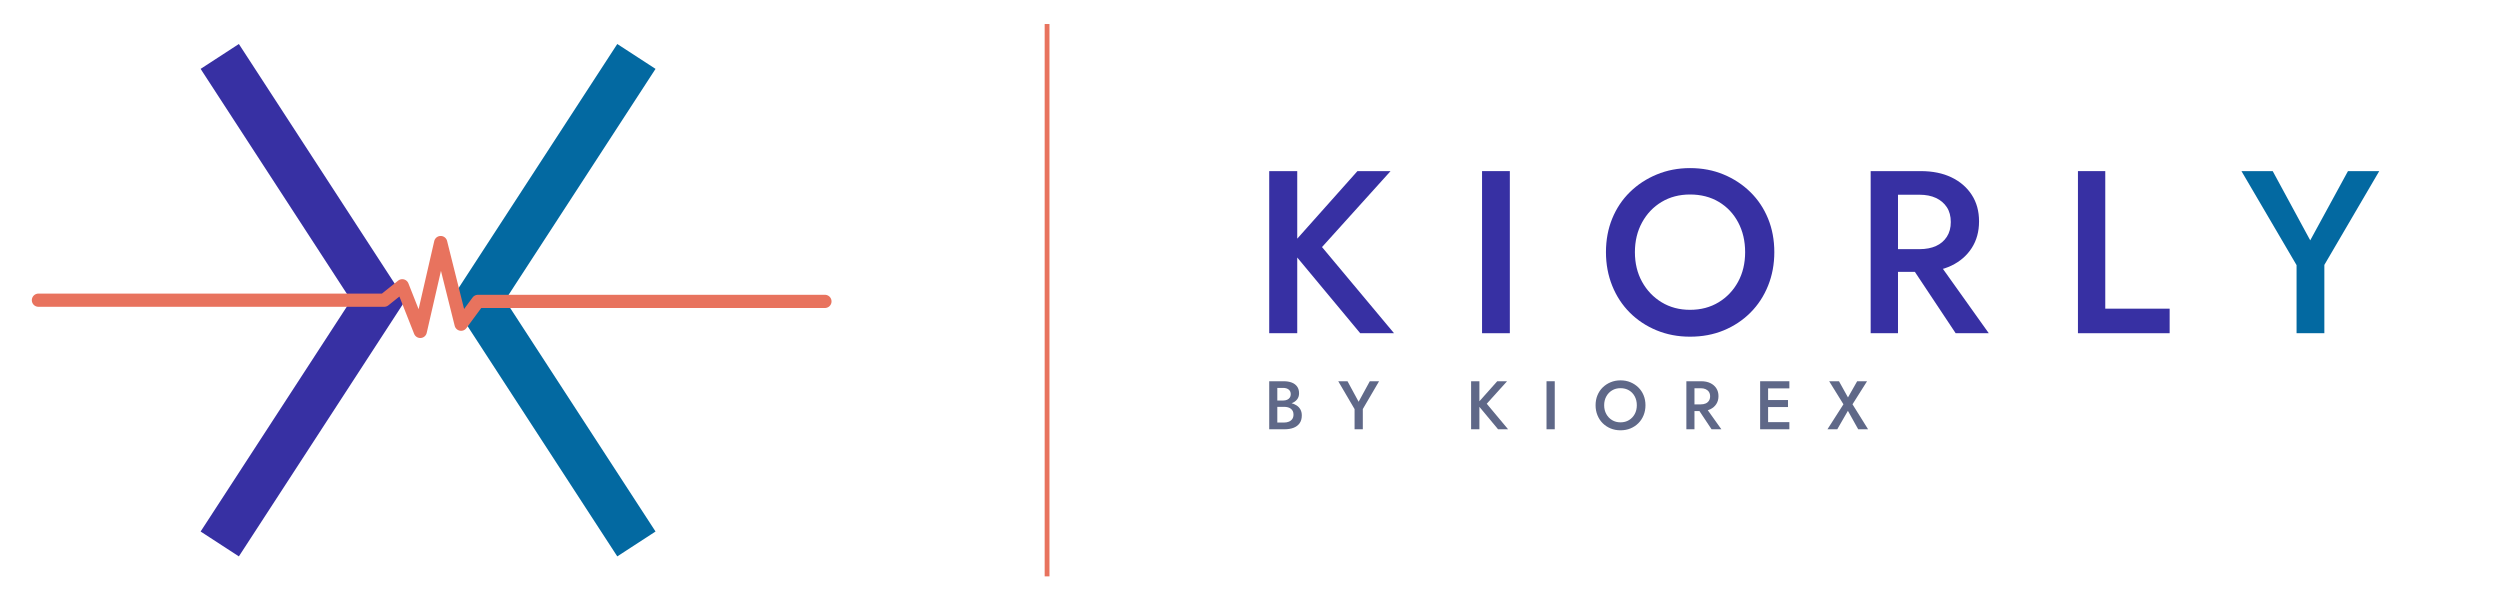
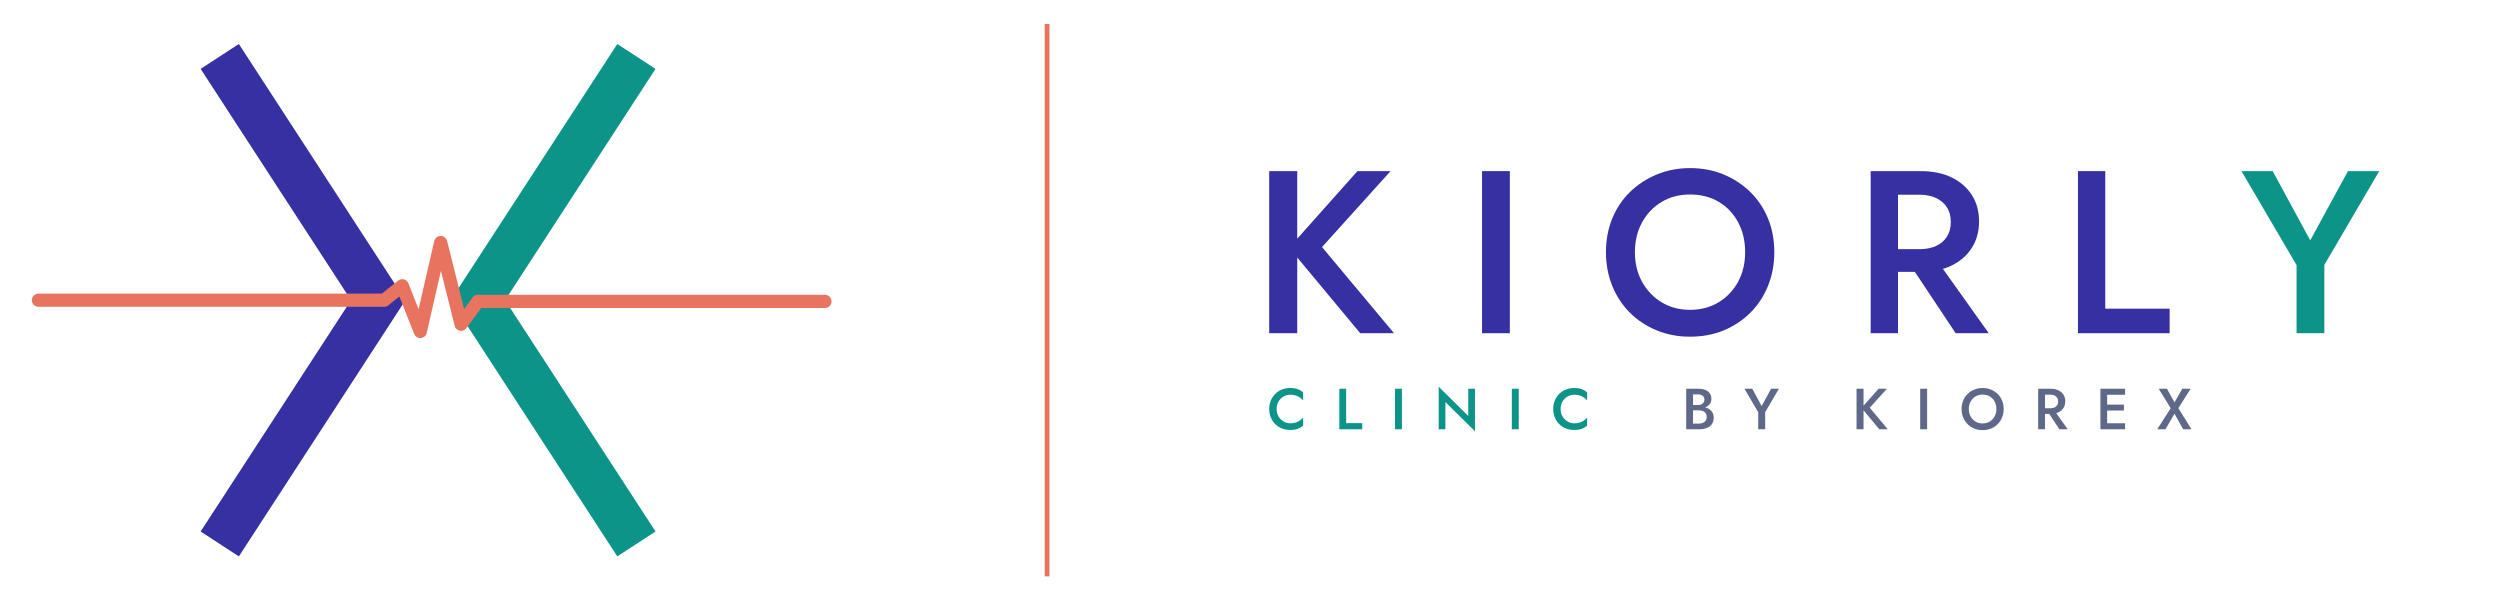
- <svg xmlns="http://www.w3.org/2000/svg" viewBox="190 190 2082 500" role="img" aria-label="Kiorly by Kiorex">
+ <svg xmlns="http://www.w3.org/2000/svg" viewBox="190 190 2082 500" role="img" aria-label="Kiorly Clinic by Kiorex">
  <polyline points="373,237 505,440 373,643" fill="none" stroke="#3730A3" stroke-width="38" />
-   <polyline points="720,237 588,440 720,643" fill="none" stroke="#0369A1" stroke-width="38" />
+   <polyline points="720,237 588,440 720,643" fill="none" stroke="#0D9488" stroke-width="38" />
  <path d="M222 440 H510 L525 428 L540 466 L557 392 L574 460 L588 441 H877" fill="none" stroke="#E8735E" stroke-width="11" stroke-linejoin="round" stroke-linecap="round" />
  <line x1="1062" y1="210" x2="1062" y2="670" stroke="#E8735E" stroke-width="4" />
  <path fill="#3730A3" d="M23.34-135L0-135L0 0L23.34 0L23.34-135ZM101.06-135L73.48-135L16.59-71.16L75.79 0L103.95 0L43.97-71.74L101.06-135Z" transform="translate(1247 467.5)" />
  <path fill="#3730A3" d="M200.39-135L177.25-135L177.25 0L200.39 0L200.39-135Z" transform="translate(1247 467.5)" />
  <path fill="#3730A3" d="M304.55-67.50L304.55-67.50Q304.55-81.39 310.53-92.28Q316.50-103.18 326.82-109.35Q337.14-115.52 350.45-115.52L350.45-115.52Q364.14-115.52 374.46-109.35Q384.78-103.18 390.56-92.28Q396.35-81.39 396.35-67.50L396.35-67.50Q396.35-53.61 390.47-42.81Q384.58-32.01 374.26-25.75Q363.95-19.48 350.45-19.48L350.45-19.48Q337.14-19.48 326.82-25.75Q316.50-32.01 310.53-42.81Q304.55-53.61 304.55-67.50ZM280.44-67.50L280.44-67.50Q280.44-52.46 285.65-39.54Q290.85-26.61 300.30-17.16Q309.75-7.71 322.58-2.41Q335.40 2.89 350.45 2.89L350.45 2.89Q365.88 2.89 378.60-2.41Q391.33-7.71 400.78-17.16Q410.23-26.61 415.44-39.54Q420.65-52.46 420.65-67.50L420.65-67.50Q420.65-82.74 415.44-95.46Q410.23-108.19 400.69-117.55Q391.14-126.90 378.41-132.20Q365.68-137.51 350.45-137.51L350.45-137.51Q335.60-137.51 322.77-132.20Q309.95-126.90 300.40-117.55Q290.85-108.19 285.65-95.46Q280.44-82.74 280.44-67.50Z" transform="translate(1247 467.5)" />
  <path fill="#3730A3" d="M553.35-64.41L528.85-64.41L571.67 0L599.25 0L553.35-64.41ZM523.65-135L500.89-135L500.89 0L523.65 0L523.65-135ZM514.39-135L514.39-115.33L541.58-115.33Q549.49-115.33 555.27-112.63Q561.06-109.93 564.34-104.91Q567.62-99.90 567.62-92.57L567.62-92.57Q567.62-85.44 564.34-80.33Q561.06-75.21 555.27-72.61Q549.49-70.01 541.58-70.01L541.58-70.01L514.39-70.01L514.39-51.11L542.55-51.11Q557.40-51.11 568.20-56.31Q579.00-61.52 585.07-70.97Q591.15-80.42 591.15-93.15L591.15-93.15Q591.15-105.88 585.07-115.23Q579.00-124.59 568.20-129.79Q557.40-135 542.55-135L542.55-135L514.39-135Z" transform="translate(1247 467.5)" />
  <path fill="#3730A3" d="M696.27-135L673.51-135L673.51 0L749.88 0L749.88-20.44L696.27-20.44L696.27-135Z" transform="translate(1247 467.5)" />
-   <path fill="#0369A1" d="M924.43-135L898.39-135L866.96-77.34L835.71-135L809.68-135L855.58-56.70L855.58 0L878.72 0L878.72-56.89L924.43-135Z" transform="translate(1247 467.5)" />
-   <path fill="#5F6888" d="M17.36-80.81L17.36-69.62L40.69-69.62Q53.61-69.62 63.26-73.29Q72.90-76.95 78.40-83.99Q83.89-91.03 83.89-101.06L83.89-101.06Q83.89-112.63 78.40-120.15Q72.90-127.67 63.26-131.34Q53.61-135 40.69-135L40.69-135L0-135L0 0L43.01 0Q57.47 0 68.37-4.15Q79.26-8.29 85.44-16.97Q91.61-25.65 91.61-38.96L91.61-38.96Q91.61-48.60 87.75-55.54Q83.89-62.49 77.14-66.92Q70.39-71.36 61.62-73.58Q52.84-75.79 43.01-75.79L43.01-75.79L17.36-75.79L17.36-63.06L41.66-63.06Q47.44-63.06 52.26-61.81Q57.09-60.56 60.75-57.76Q64.41-54.96 66.34-50.91Q68.27-46.86 68.27-41.27L68.27-41.27Q68.27-33.75 64.80-28.83Q61.33-23.91 55.35-21.41Q49.37-18.90 41.66-18.90L41.66-18.90L22.76-18.90L22.76-116.29L39.15-116.29Q48.79-116.29 54.67-111.66Q60.56-107.04 60.56-98.55L60.56-98.55Q60.56-92.96 57.86-89.00Q55.16-85.05 50.34-82.93Q45.51-80.81 39.15-80.81L39.15-80.81L17.36-80.81Z" transform="translate(1247 547.5) scale(0.2962963)" />
-   <path fill="#5F6888" d="M308.78-135L282.75-135L251.31-77.34L220.07-135L194.03-135L239.93-56.70L239.93 0L263.08 0L263.08-56.89L308.78-135Z" transform="translate(1247 547.5) scale(0.2962963)" />
-   <path fill="#5F6888" d="M590.78-135L567.45-135L567.45 0L590.78 0L590.78-135ZM668.50-135L640.93-135L584.03-71.16L643.24 0L671.40 0L611.42-71.74L668.50-135Z" transform="translate(1247 547.5) scale(0.2962963)" />
-   <path fill="#5F6888" d="M802.56-135L779.42-135L779.42 0L802.56 0L802.56-135Z" transform="translate(1247 547.5) scale(0.2962963)" />
-   <path fill="#5F6888" d="M941.44-67.50L941.44-67.50Q941.44-81.39 947.42-92.28Q953.40-103.18 963.71-109.35Q974.03-115.52 987.34-115.52L987.34-115.52Q1001.03-115.52 1011.35-109.35Q1021.67-103.18 1027.45-92.28Q1033.24-81.39 1033.24-67.50L1033.24-67.50Q1033.24-53.61 1027.36-42.81Q1021.47-32.01 1011.16-25.75Q1000.84-19.48 987.34-19.48L987.34-19.48Q974.03-19.48 963.71-25.75Q953.40-32.01 947.42-42.81Q941.44-53.61 941.44-67.50ZM917.33-67.50L917.33-67.50Q917.33-52.46 922.54-39.54Q927.75-26.61 937.20-17.16Q946.65-7.71 959.47-2.41Q972.30 2.89 987.34 2.89L987.34 2.89Q1002.77 2.89 1015.50-2.41Q1028.22-7.71 1037.67-17.16Q1047.12-26.61 1052.33-39.54Q1057.54-52.46 1057.54-67.50L1057.54-67.50Q1057.54-82.74 1052.33-95.46Q1047.12-108.19 1037.58-117.55Q1028.03-126.90 1015.30-132.20Q1002.57-137.51 987.34-137.51L987.34-137.51Q972.49-137.51 959.66-132.20Q946.84-126.90 937.29-117.55Q927.75-108.19 922.54-95.46Q917.33-82.74 917.33-67.50Z" transform="translate(1247 547.5) scale(0.2962963)" />
-   <path fill="#5F6888" d="M1224.96-64.41L1200.47-64.41L1243.28 0L1270.86 0L1224.96-64.41ZM1195.26-135L1172.50-135L1172.50 0L1195.26 0L1195.26-135ZM1186.00-135L1186.00-115.33L1213.19-115.33Q1221.10-115.33 1226.89-112.63Q1232.67-109.93 1235.95-104.91Q1239.23-99.90 1239.23-92.57L1239.23-92.57Q1239.23-85.44 1235.95-80.33Q1232.67-75.21 1226.89-72.61Q1221.10-70.01 1213.19-70.01L1213.19-70.01L1186.00-70.01L1186.00-51.11L1214.16-51.11Q1229.01-51.11 1239.81-56.31Q1250.61-61.52 1256.68-70.97Q1262.76-80.42 1262.76-93.15L1262.76-93.15Q1262.76-105.88 1256.68-115.23Q1250.61-124.59 1239.81-129.79Q1229.01-135 1214.16-135L1214.16-135L1186.00-135Z" transform="translate(1247 547.5) scale(0.2962963)" />
-   <path fill="#5F6888" d="M1393.92-20.06L1393.92 0L1462.00 0L1462.00-20.06L1393.92-20.06ZM1393.92-135L1393.92-114.94L1462.00-114.94L1462.00-135L1393.92-135ZM1393.92-82.16L1393.92-62.49L1458.14-62.49L1458.14-82.16L1393.92-82.16ZM1402.22-135L1379.84-135L1379.84 0L1402.22 0L1402.22-135Z" transform="translate(1247 547.5) scale(0.2962963)" />
-   <path fill="#5F6888" d="M1680.34-135L1652.56-135L1626.72-89.49L1601.46-135L1573.88-135L1613.99-70.20L1569.06 0L1596.64 0L1626.53-51.88L1655.46 0L1683.23 0L1639.45-70.20L1680.34-135Z" transform="translate(1247 547.5) scale(0.2962963)" />
+   <path fill="#0D9488" d="M924.43-135L898.39-135L866.96-77.34L835.71-135L809.68-135L855.58-56.70L855.58 0L878.72 0L878.72-56.89L924.43-135Z" transform="translate(1247 467.5)" />
+   <path fill="#0D9488" d="M24.69-67.50L24.69-67.50Q24.69-81.96 31.15-92.67Q37.61-103.37 48.02-109.25Q58.44-115.14 70.78-115.14L70.78-115.14Q80.42-115.14 88.23-112.63Q96.04-110.12 102.21-105.78Q108.39-101.44 113.01-96.04L113.01-96.04L113.01-123.04Q104.72-130.18 94.79-133.84Q84.86-137.51 70.01-137.51L70.01-137.51Q55.16-137.51 42.33-132.40Q29.51-127.29 20.06-117.93Q10.61-108.58 5.30-95.75Q0-82.93 0-67.50L0-67.50Q0-52.26 5.30-39.44Q10.61-26.61 20.06-17.16Q29.51-7.71 42.33-2.70Q55.16 2.31 70.01 2.31L70.01 2.31Q84.86 2.31 94.79-1.35Q104.72-5.01 113.01-11.96L113.01-11.96L113.01-39.15Q108.39-33.56 102.21-29.22Q96.04-24.88 88.23-22.37Q80.42-19.86 70.78-19.86L70.78-19.86Q58.44-19.86 48.02-25.84Q37.61-31.82 31.15-42.52Q24.69-53.23 24.69-67.50Z" transform="translate(1247 547.5) scale(0.25)" />
+   <path fill="#0D9488" d="M256.33-135L233.57-135L233.57 0L309.94 0L309.94-20.44L256.33-20.44L256.33-135Z" transform="translate(1247 547.5) scale(0.25)" />
+   <path fill="#0D9488" d="M442.07-135L418.93-135L418.93 0L442.07 0L442.07-135Z" transform="translate(1247 547.5) scale(0.25)" />
+   <path fill="#0D9488" d="M685.48-135L663.10-135L663.10-44.36L564.55-141.75L564.55 0L586.93 0L586.93-90.64L685.48 6.75L685.48-135Z" transform="translate(1247 547.5) scale(0.25)" />
+   <path fill="#0D9488" d="M831.30-135L808.15-135L808.15 0L831.30 0L831.30-135Z" transform="translate(1247 547.5) scale(0.25)" />
+   <path fill="#0D9488" d="M970.75-67.50L970.75-67.50Q970.75-81.96 977.21-92.67Q983.67-103.37 994.09-109.25Q1004.50-115.14 1016.85-115.14L1016.85-115.14Q1026.49-115.14 1034.30-112.63Q1042.11-110.12 1048.28-105.78Q1054.45-101.44 1059.08-96.04L1059.08-96.04L1059.08-123.04Q1050.79-130.18 1040.86-133.84Q1030.92-137.51 1016.07-137.51L1016.07-137.51Q1001.22-137.51 988.40-132.40Q975.57-127.29 966.12-117.93Q956.67-108.58 951.37-95.75Q946.07-82.93 946.07-67.50L946.07-67.50Q946.07-52.26 951.37-39.44Q956.67-26.61 966.12-17.16Q975.57-7.71 988.40-2.70Q1001.22 2.31 1016.07 2.31L1016.07 2.31Q1030.92 2.31 1040.86-1.35Q1050.79-5.01 1059.08-11.96L1059.08-11.96L1059.08-39.15Q1054.45-33.56 1048.28-29.22Q1042.11-24.88 1034.30-22.37Q1026.49-19.86 1016.85-19.86L1016.85-19.86Q1004.50-19.86 994.09-25.84Q983.67-31.82 977.21-42.52Q970.75-53.23 970.75-67.50Z" transform="translate(1247 547.5) scale(0.25)" />
+   <path fill="#5F6888" d="M17.36-80.81L17.36-69.62L40.69-69.62Q53.61-69.62 63.26-73.29Q72.90-76.95 78.40-83.99Q83.89-91.03 83.89-101.06L83.89-101.06Q83.89-112.63 78.40-120.15Q72.90-127.67 63.26-131.34Q53.61-135 40.69-135L40.69-135L0-135L0 0L43.01 0Q57.47 0 68.37-4.15Q79.26-8.29 85.44-16.97Q91.61-25.65 91.61-38.96L91.61-38.96Q91.61-48.60 87.75-55.54Q83.89-62.49 77.14-66.92Q70.39-71.36 61.62-73.58Q52.84-75.79 43.01-75.79L43.01-75.79L17.36-75.79L17.36-63.06L41.66-63.06Q47.44-63.06 52.26-61.81Q57.09-60.56 60.75-57.76Q64.41-54.96 66.34-50.91Q68.27-46.86 68.27-41.27L68.27-41.27Q68.27-33.75 64.80-28.83Q61.33-23.91 55.35-21.41Q49.37-18.90 41.66-18.90L41.66-18.90L22.76-18.90L22.76-116.29L39.15-116.29Q48.79-116.29 54.67-111.66Q60.56-107.04 60.56-98.55L60.56-98.55Q60.56-92.96 57.86-89.00Q55.16-85.05 50.34-82.93Q45.51-80.81 39.15-80.81L39.15-80.81L17.36-80.81Z" transform="translate(1594.27 547.5) scale(0.25)" />
+   <path fill="#5F6888" d="M308.78-135L282.75-135L251.31-77.34L220.07-135L194.03-135L239.93-56.70L239.93 0L263.08 0L263.08-56.89L308.78-135Z" transform="translate(1594.27 547.5) scale(0.25)" />
+   <path fill="#5F6888" d="M590.78-135L567.45-135L567.45 0L590.78 0L590.78-135ZM668.50-135L640.93-135L584.03-71.16L643.24 0L671.40 0L611.42-71.74L668.50-135Z" transform="translate(1594.27 547.5) scale(0.25)" />
+   <path fill="#5F6888" d="M802.56-135L779.42-135L779.42 0L802.56 0L802.56-135Z" transform="translate(1594.27 547.5) scale(0.25)" />
+   <path fill="#5F6888" d="M941.44-67.50L941.44-67.50Q941.44-81.39 947.42-92.28Q953.40-103.18 963.71-109.35Q974.03-115.52 987.34-115.52L987.34-115.52Q1001.03-115.52 1011.35-109.35Q1021.67-103.18 1027.45-92.28Q1033.24-81.39 1033.24-67.50L1033.24-67.50Q1033.24-53.61 1027.36-42.81Q1021.47-32.01 1011.16-25.75Q1000.84-19.48 987.34-19.48L987.34-19.48Q974.03-19.48 963.71-25.75Q953.40-32.01 947.42-42.81Q941.44-53.61 941.44-67.50ZM917.33-67.50L917.33-67.50Q917.33-52.46 922.54-39.54Q927.75-26.61 937.20-17.16Q946.65-7.71 959.47-2.41Q972.30 2.89 987.34 2.89L987.34 2.89Q1002.77 2.89 1015.50-2.41Q1028.22-7.71 1037.67-17.16Q1047.12-26.61 1052.33-39.54Q1057.54-52.46 1057.54-67.50L1057.54-67.50Q1057.54-82.74 1052.33-95.46Q1047.12-108.19 1037.58-117.55Q1028.03-126.90 1015.30-132.20Q1002.57-137.51 987.34-137.51L987.34-137.51Q972.49-137.51 959.66-132.20Q946.84-126.90 937.29-117.55Q927.75-108.19 922.54-95.46Q917.33-82.74 917.33-67.50Z" transform="translate(1594.27 547.5) scale(0.25)" />
+   <path fill="#5F6888" d="M1224.96-64.41L1200.47-64.41L1243.28 0L1270.86 0L1224.96-64.41ZM1195.26-135L1172.50-135L1172.50 0L1195.26 0L1195.26-135ZM1186.00-135L1186.00-115.33L1213.19-115.33Q1221.10-115.33 1226.89-112.63Q1232.67-109.93 1235.95-104.91Q1239.23-99.90 1239.23-92.57L1239.23-92.57Q1239.23-85.44 1235.95-80.33Q1232.67-75.21 1226.89-72.61Q1221.10-70.01 1213.19-70.01L1213.19-70.01L1186.00-70.01L1186.00-51.11L1214.16-51.11Q1229.01-51.11 1239.81-56.31Q1250.61-61.52 1256.68-70.97Q1262.76-80.42 1262.76-93.15L1262.76-93.15Q1262.76-105.88 1256.68-115.23Q1250.61-124.59 1239.81-129.79Q1229.01-135 1214.16-135L1214.16-135L1186.00-135Z" transform="translate(1594.27 547.5) scale(0.25)" />
+   <path fill="#5F6888" d="M1393.92-20.06L1393.92 0L1462.00 0L1462.00-20.06L1393.92-20.06ZM1393.92-135L1393.92-114.94L1462.00-114.94L1462.00-135L1393.92-135ZM1393.92-82.16L1393.92-62.49L1458.14-62.49L1458.14-82.16L1393.92-82.16ZM1402.22-135L1379.84-135L1379.84 0L1402.22 0L1402.22-135Z" transform="translate(1594.27 547.5) scale(0.25)" />
+   <path fill="#5F6888" d="M1680.34-135L1652.56-135L1626.72-89.49L1601.46-135L1573.88-135L1613.99-70.20L1569.06 0L1596.64 0L1626.53-51.88L1655.46 0L1683.23 0L1639.45-70.20L1680.34-135Z" transform="translate(1594.27 547.5) scale(0.25)" />
</svg>
